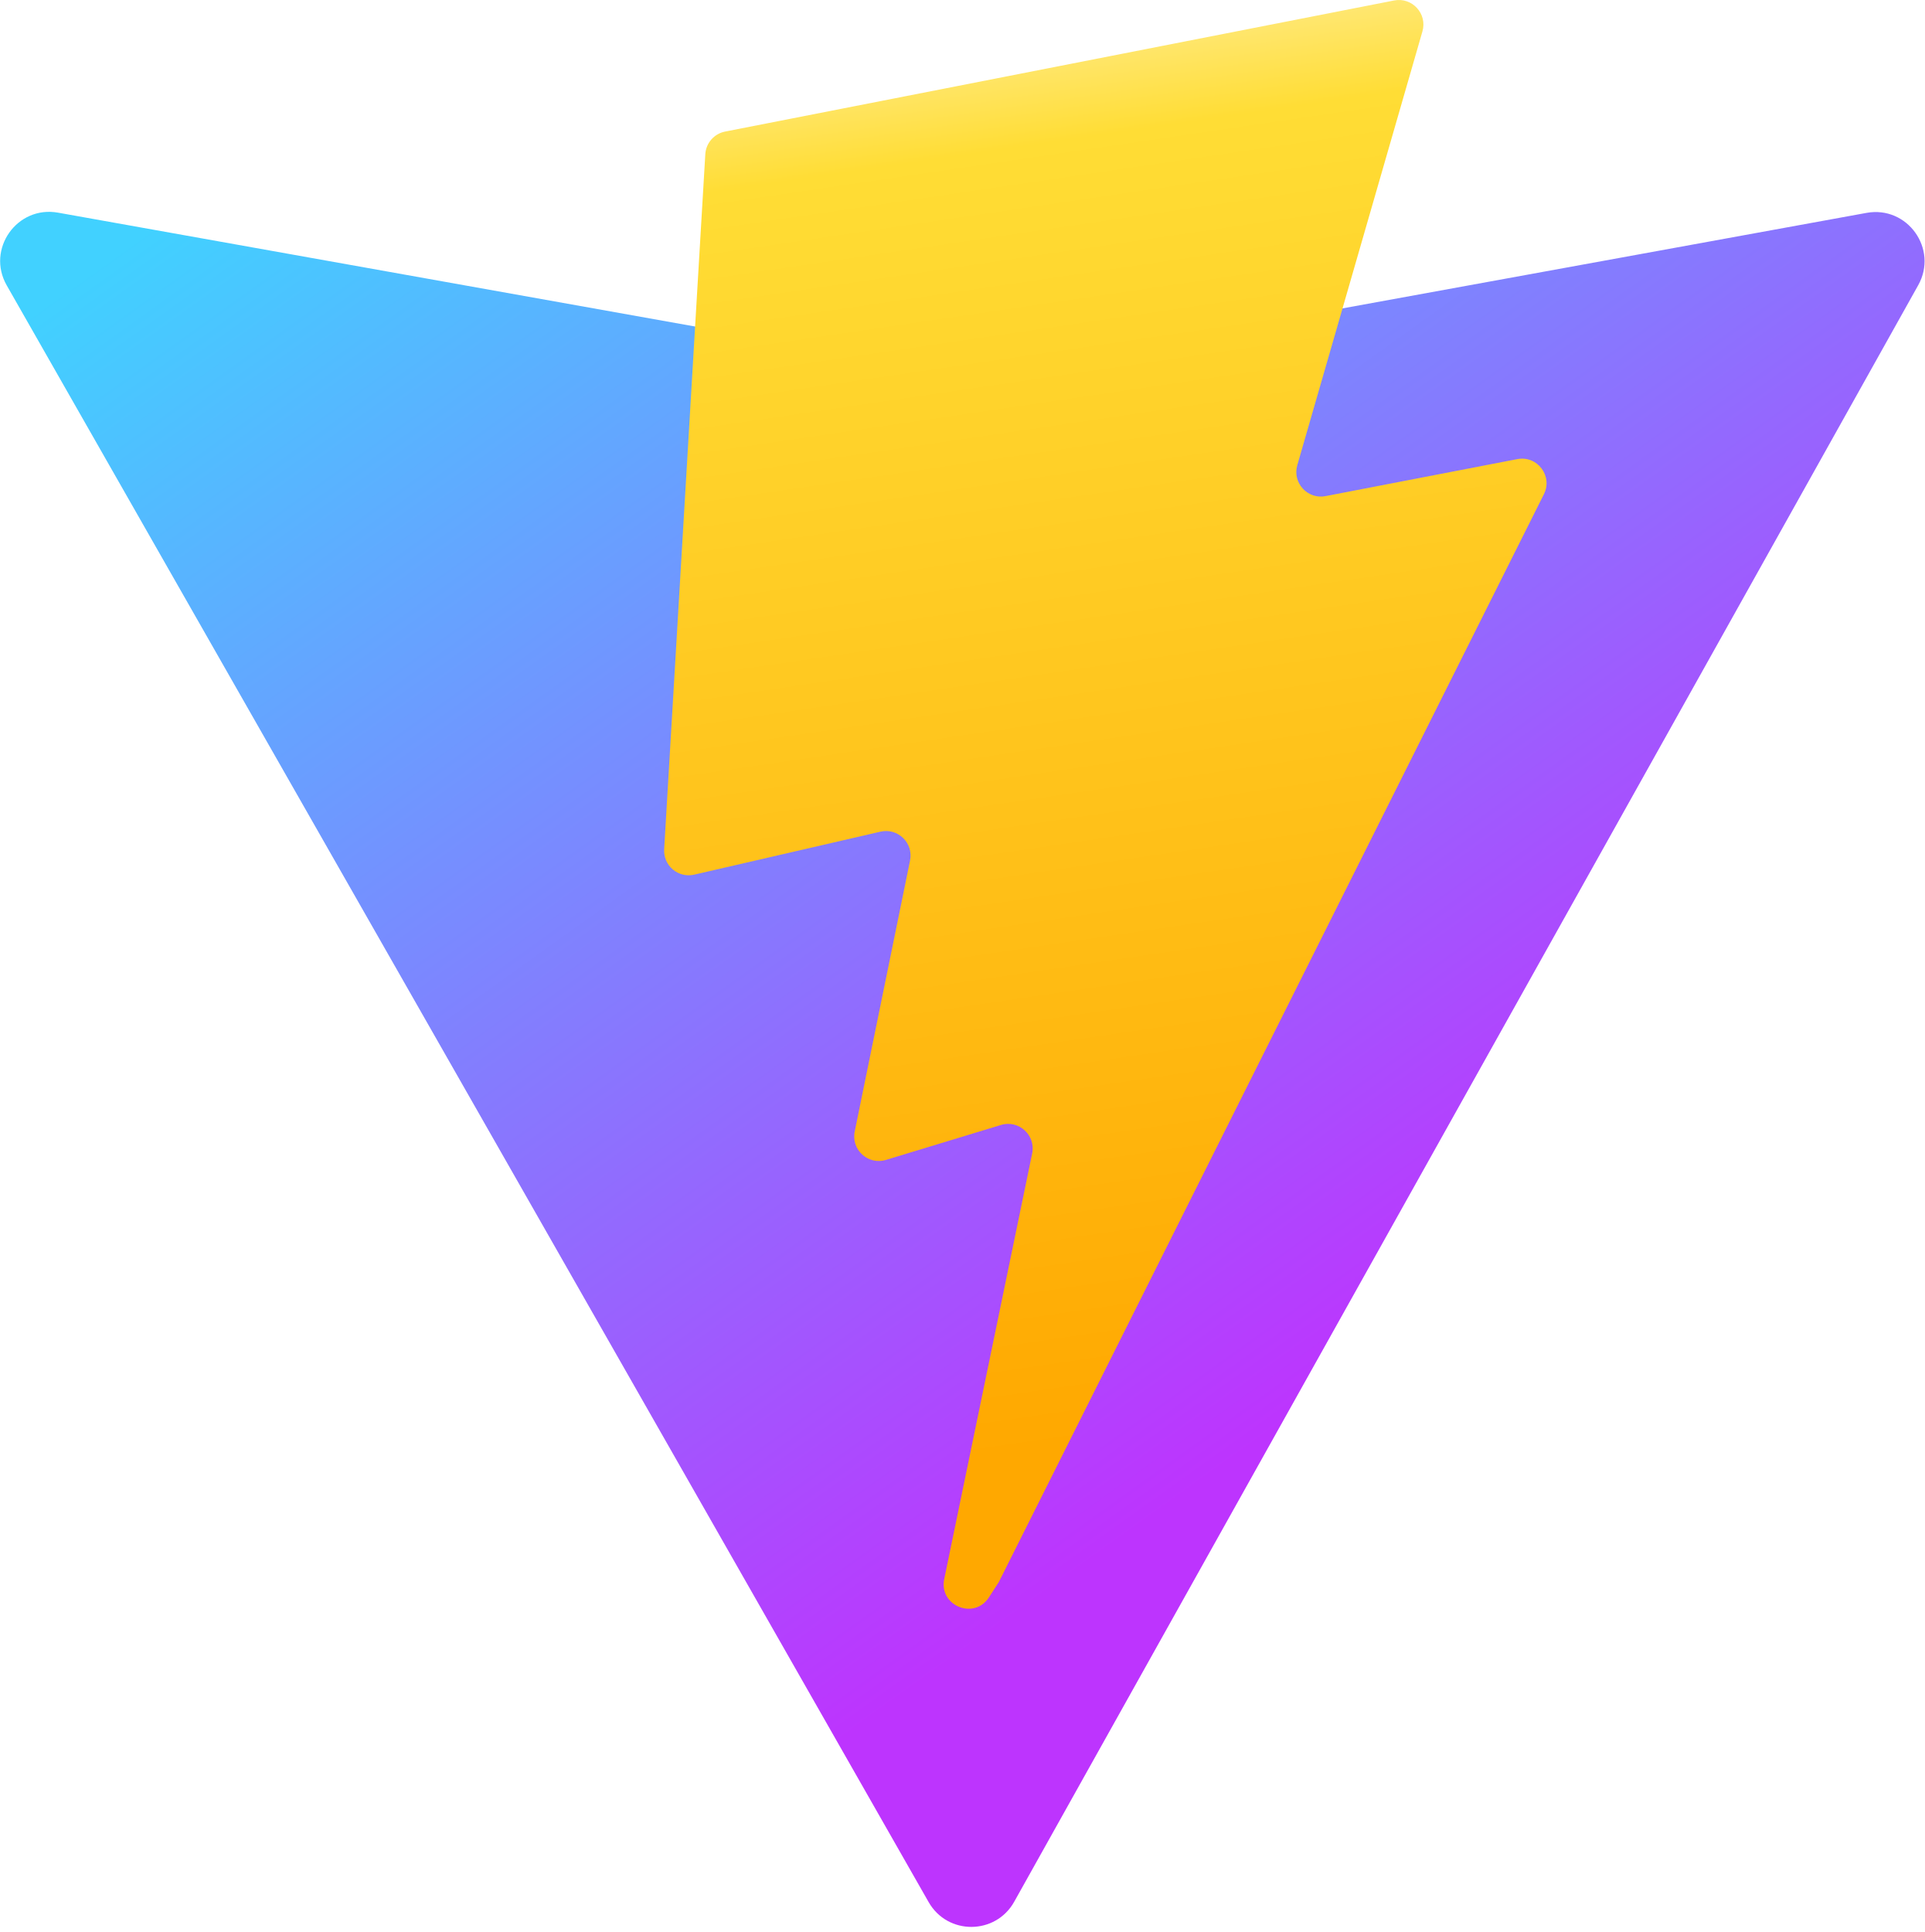
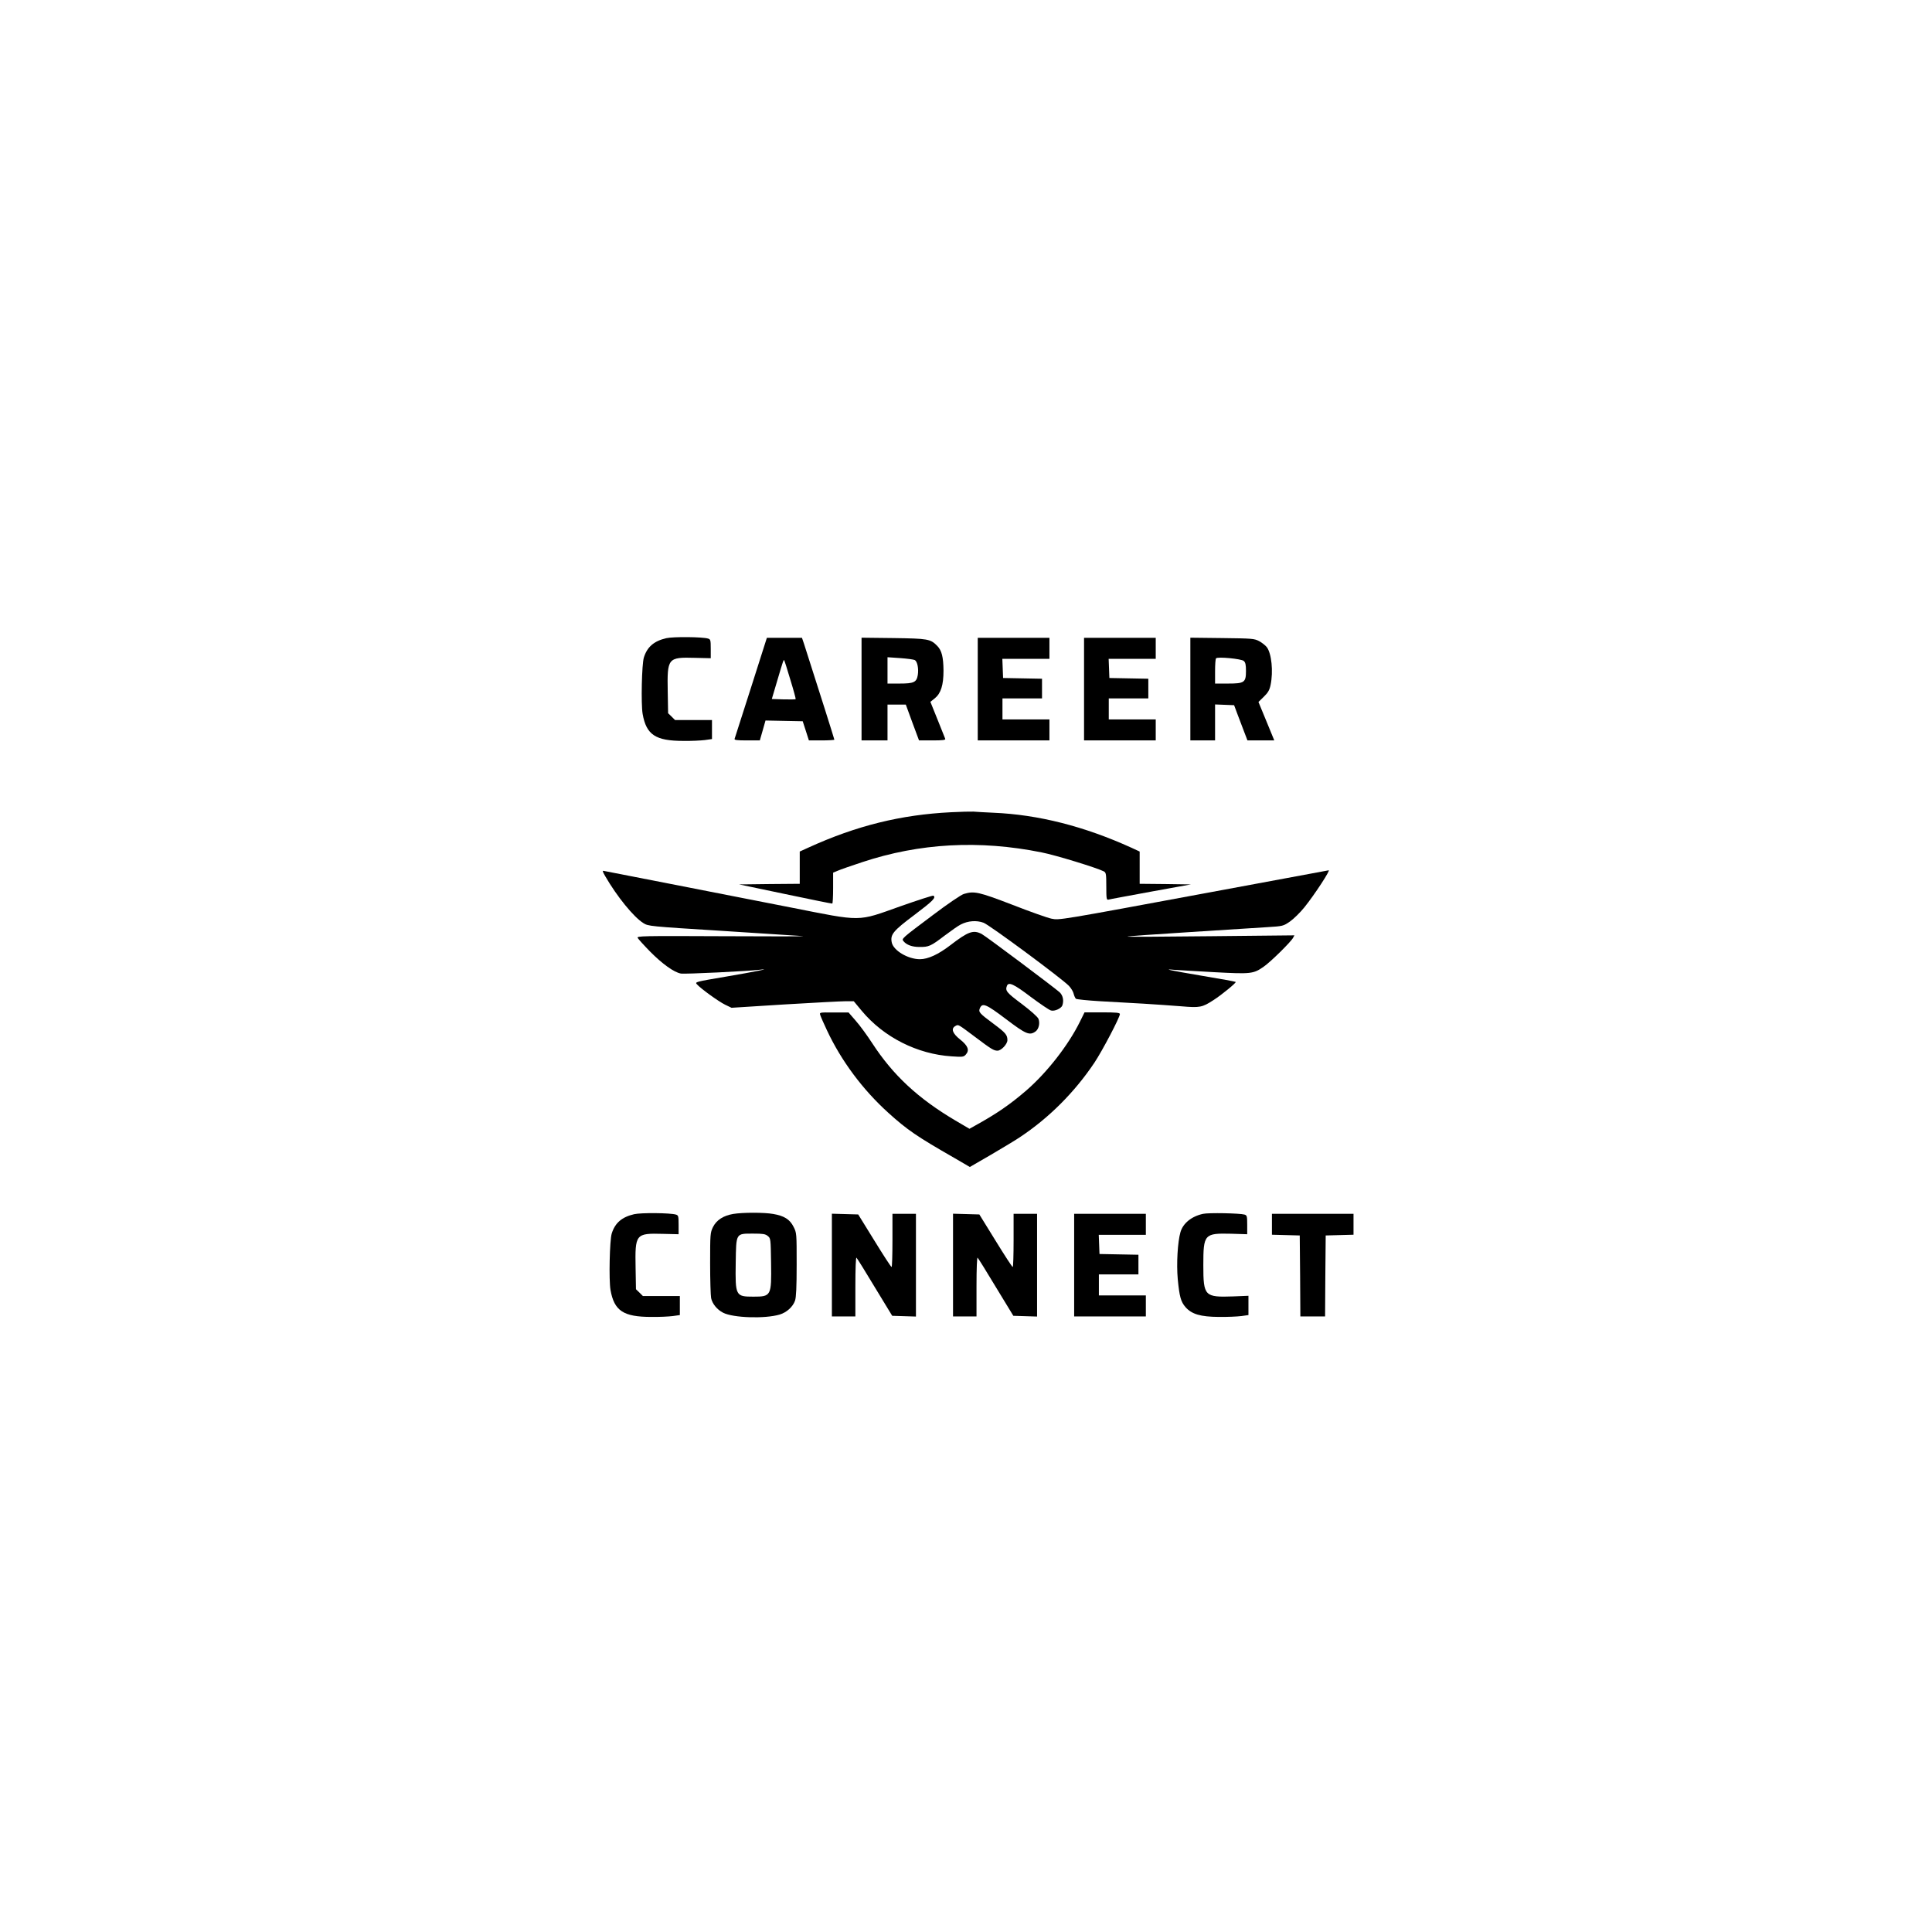
- <svg xmlns="http://www.w3.org/2000/svg" aria-hidden="true" role="img" class="iconify iconify--logos" width="31.88" height="32" preserveAspectRatio="xMidYMid meet" viewBox="0 0 256 257">
-   <defs>
-     <linearGradient id="IconifyId1813088fe1fbc01fb466" x1="-.828%" x2="57.636%" y1="7.652%" y2="78.411%">
-       <stop offset="0%" stop-color="#41D1FF" />
-       <stop offset="100%" stop-color="#BD34FE" />
-     </linearGradient>
-     <linearGradient id="IconifyId1813088fe1fbc01fb467" x1="43.376%" x2="50.316%" y1="2.242%" y2="89.03%">
-       <stop offset="0%" stop-color="#FFEA83" />
-       <stop offset="8.333%" stop-color="#FFDD35" />
-       <stop offset="100%" stop-color="#FFA800" />
-     </linearGradient>
-   </defs>
-   <path fill="url(#IconifyId1813088fe1fbc01fb466)" d="M255.153 37.938L134.897 252.976c-2.483 4.44-8.862 4.466-11.382.048L.875 37.958c-2.746-4.814 1.371-10.646 6.827-9.67l120.385 21.517a6.537 6.537 0 0 0 2.322-.004l117.867-21.483c5.438-.991 9.574 4.796 6.877 9.62Z" />
-   <path fill="url(#IconifyId1813088fe1fbc01fb467)" d="M185.432.063L96.44 17.501a3.268 3.268 0 0 0-2.634 3.014l-5.474 92.456a3.268 3.268 0 0 0 3.997 3.378l24.777-5.718c2.318-.535 4.413 1.507 3.936 3.838l-7.361 36.047c-.495 2.426 1.782 4.5 4.151 3.78l15.304-4.649c2.372-.72 4.652 1.36 4.15 3.788l-11.698 56.621c-.732 3.542 3.979 5.473 5.943 2.437l1.313-2.028l72.516-144.72c1.215-2.423-.88-5.186-3.54-4.672l-25.505 4.922c-2.396.462-4.435-1.77-3.759-4.114l16.646-57.705c.677-2.35-1.37-4.583-3.769-4.113Z" />
+ <svg xmlns="http://www.w3.org/2000/svg" version="1.0" width="1563pt" height="1563pt" viewBox="0 0 1563 1563" preserveAspectRatio="xMidYMid meet">
+   <g transform="translate(0,1563) scale(0.1,-0.1)" fill="#000000" stroke="none">
+     <path d="M5390 10467 c-99 -23 -154 -70 -181 -156 -17 -54 -24 -377 -10 -457 30 -169 104 -218 331 -218 63 -1 141 3 173 7 l57 8 0 77 0 77 -150 0 -149 0 -28 28 -28 27 -3 173 c-5 274 0 281 220 275 l128 -3 0 76 c0 71 -2 77 -22 83 -47 14 -283 16 -338 3z" />
+     <path d="M6076 10068 c-71 -222 -131 -408 -133 -415 -4 -10 19 -13 100 -13 l104 0 23 80 23 81 150 -3 151 -3 25 -77 25 -78 103 0 c57 0 103 3 103 6 0 5 -122 391 -246 777 l-16 47 -142 0 -142 0 -128 -402z m318 63 c26 -84 45 -155 43 -157 -2 -3 -47 -3 -99 -2 l-94 3 43 145 c49 166 52 174 57 169 2 -2 25 -73 50 -158z" />
+     <path d="M6970 10056 l0 -416 105 0 105 0 0 145 0 145 74 0 74 0 53 -145 54 -145 109 0 c82 0 107 3 103 13 -3 6 -31 76 -62 155 l-58 144 36 29 c49 40 70 107 70 223 -1 110 -14 164 -51 201 -55 56 -75 59 -354 63 l-258 3 0 -415z m431 234 c21 -12 32 -70 24 -121 -10 -59 -32 -69 -147 -69 l-98 0 0 106 0 107 102 -7 c56 -4 109 -11 119 -16z" />
+     <path d="M7910 10055 l0 -415 290 0 290 0 0 85 0 85 -190 0 -190 0 0 85 0 85 160 0 160 0 0 80 0 79 -157 3 -158 3 -3 78 -3 77 191 0 190 0 0 85 0 85 -290 0 -290 0 0 -415z" />
+     <path d="M8770 10055 l0 -415 290 0 290 0 0 85 0 85 -190 0 -190 0 0 85 0 85 160 0 160 0 0 80 0 79 -157 3 -158 3 -3 78 -3 77 191 0 190 0 0 85 0 85 -290 0 -290 0 0 -415z" />
+     <path d="M9630 10056 l0 -416 100 0 100 0 0 145 0 146 77 -3 77 -3 28 -75 c16 -41 40 -105 54 -142 l26 -68 108 0 109 0 -64 156 -64 155 43 42 c34 33 46 53 55 95 23 110 8 257 -31 307 -11 14 -39 36 -61 48 -40 21 -56 22 -299 25 l-258 3 0 -415z m432 227 c14 -12 18 -32 18 -80 0 -94 -12 -103 -145 -103 l-105 0 0 98 c0 54 3 102 8 106 13 15 205 -4 224 -21z" />
+     <path d="M7695 9059 c-407 -20 -767 -109 -1157 -287 l-68 -31 0 -130 0 -131 -245 -2 -245 -3 372 -78 c205 -43 376 -78 381 -77 4 0 7 56 7 125 l0 125 38 16 c20 9 109 40 197 69 464 154 947 181 1452 79 113 -22 451 -126 504 -154 17 -10 19 -22 19 -122 0 -100 2 -110 18 -106 9 3 163 31 341 64 l325 59 -207 3 -207 2 0 131 0 130 -67 31 c-381 173 -753 268 -1118 283 -66 3 -138 7 -160 9 -22 1 -103 -1 -180 -5z" />
+     <path d="M4896 8542 c94 -163 230 -331 309 -380 40 -25 46 -26 640 -63 330 -21 623 -40 650 -42 28 -3 -264 -3 -648 -1 -657 3 -697 2 -688 -14 5 -9 50 -59 100 -110 98 -99 193 -168 249 -178 30 -6 546 19 642 31 100 13 -47 -17 -277 -56 -248 -42 -252 -43 -235 -62 31 -35 175 -139 228 -165 l52 -25 428 27 c236 14 459 26 495 26 l66 0 64 -77 c178 -214 449 -351 728 -369 88 -6 97 -5 114 14 32 35 19 71 -45 122 -63 50 -77 89 -38 110 24 13 17 17 160 -90 130 -98 150 -110 180 -110 30 0 80 53 80 85 0 43 -15 60 -113 133 -116 86 -123 95 -109 127 20 44 50 32 211 -90 161 -122 190 -134 238 -100 27 19 38 68 24 103 -7 16 -63 66 -136 121 -122 91 -134 106 -119 145 13 35 56 15 193 -89 77 -57 150 -107 164 -110 29 -8 81 16 91 40 14 39 6 81 -21 107 -46 41 -598 455 -631 472 -68 35 -108 21 -254 -91 -96 -74 -180 -113 -246 -113 -97 0 -216 71 -228 137 -12 63 11 92 186 223 147 111 175 139 151 154 -4 3 -125 -36 -267 -86 -354 -126 -301 -125 -889 -9 -253 50 -692 135 -975 191 -283 55 -523 102 -533 104 -15 4 -14 -2 9 -42z" />
+     <path d="M9810 8415 c-1257 -233 -1238 -230 -1304 -217 -30 6 -172 56 -315 112 -274 105 -309 113 -393 88 -23 -7 -128 -78 -251 -171 -256 -192 -255 -191 -237 -212 25 -30 70 -46 128 -46 76 -1 93 7 203 91 52 39 111 81 132 91 58 30 128 35 184 14 50 -19 632 -450 691 -511 18 -19 35 -48 38 -64 4 -16 12 -34 18 -40 7 -5 95 -14 197 -20 101 -6 261 -15 354 -20 94 -6 229 -15 302 -21 150 -13 169 -9 260 50 67 43 186 141 180 147 -2 3 -123 25 -268 49 -270 46 -327 58 -229 49 30 -2 175 -11 323 -19 299 -16 317 -14 401 45 52 35 220 200 237 233 l11 20 -678 -7 c-374 -4 -677 -6 -674 -3 3 3 228 19 500 36 272 17 555 35 628 40 132 8 134 9 188 46 30 21 82 72 116 114 84 104 218 310 196 300 -2 -1 -424 -79 -938 -174z" />
+     <path d="M6636 7418 c4 -13 28 -68 54 -123 115 -246 289 -480 497 -668 153 -138 230 -191 534 -365 l125 -73 171 99 c93 55 199 118 234 142 235 156 443 364 603 603 65 98 206 367 206 393 0 11 -29 14 -143 14 l-143 0 -38 -77 c-94 -190 -266 -410 -432 -554 -132 -114 -242 -190 -420 -288 l-41 -23 -114 67 c-301 178 -504 366 -673 626 -41 63 -100 144 -133 181 l-58 67 -118 0 c-118 1 -118 1 -111 -21z" />
+     <path d="M5130 5807 c-99 -23 -154 -70 -181 -156 -17 -54 -24 -377 -10 -457 30 -169 104 -218 331 -218 63 -1 141 3 173 7 l57 8 0 77 0 77 -150 0 -149 0 -28 28 -28 27 -3 173 c-5 274 0 281 220 275 l128 -3 0 76 c0 71 -2 77 -22 83 -47 14 -283 16 -338 3z" />
+     <path d="M5931 5809 c-80 -14 -134 -49 -163 -106 -22 -46 -23 -56 -23 -293 0 -135 4 -262 8 -282 10 -46 48 -93 97 -118 82 -42 338 -50 457 -15 57 17 107 62 125 113 9 27 13 108 13 292 0 252 0 256 -25 305 -30 60 -76 89 -165 104 -72 13 -247 13 -324 0z m280 -178 c24 -19 24 -23 27 -217 4 -268 1 -274 -143 -274 -144 0 -147 6 -143 274 4 243 -1 236 143 236 76 0 97 -3 116 -19z" />
+     <path d="M9733 5810 c-93 -20 -162 -76 -183 -148 -23 -80 -33 -256 -22 -379 14 -145 25 -184 63 -228 50 -57 122 -78 269 -79 69 -1 151 3 183 7 l57 8 0 78 0 78 -122 -5 c-233 -8 -243 1 -243 253 0 251 8 259 225 254 l130 -4 0 76 c0 71 -2 77 -22 83 -38 11 -290 16 -335 6z" />
+     <path d="M6730 5395 l0 -415 95 0 95 0 0 242 c0 151 4 238 9 233 6 -6 73 -113 149 -240 l140 -230 96 -3 96 -3 0 416 0 415 -95 0 -95 0 0 -215 c0 -118 -3 -215 -7 -215 -5 0 -67 96 -139 213 l-131 212 -106 3 -107 3 0 -416z" />
+     <path d="M7710 5395 l0 -415 95 0 95 0 0 242 c0 151 4 238 9 233 6 -6 73 -113 149 -240 l140 -230 96 -3 96 -3 0 416 0 415 -95 0 -95 0 0 -215 c0 -118 -3 -215 -7 -215 -5 0 -67 96 -139 213 l-131 212 -106 3 -107 3 0 -416z" />
+     <path d="M8690 5395 l0 -415 290 0 290 0 0 85 0 85 -190 0 -190 0 0 85 0 85 160 0 160 0 0 80 0 79 -157 3 -158 3 -3 78 -3 77 191 0 190 0 0 85 0 85 -290 0 -290 0 0 -415z" />
+     <path d="M10290 5725 l0 -84 113 -3 112 -3 3 -327 2 -328 100 0 100 0 2 328 3 327 113 3 112 3 0 84 0 85 -330 0 -330 0 0 -85z" />
+   </g>
</svg>
